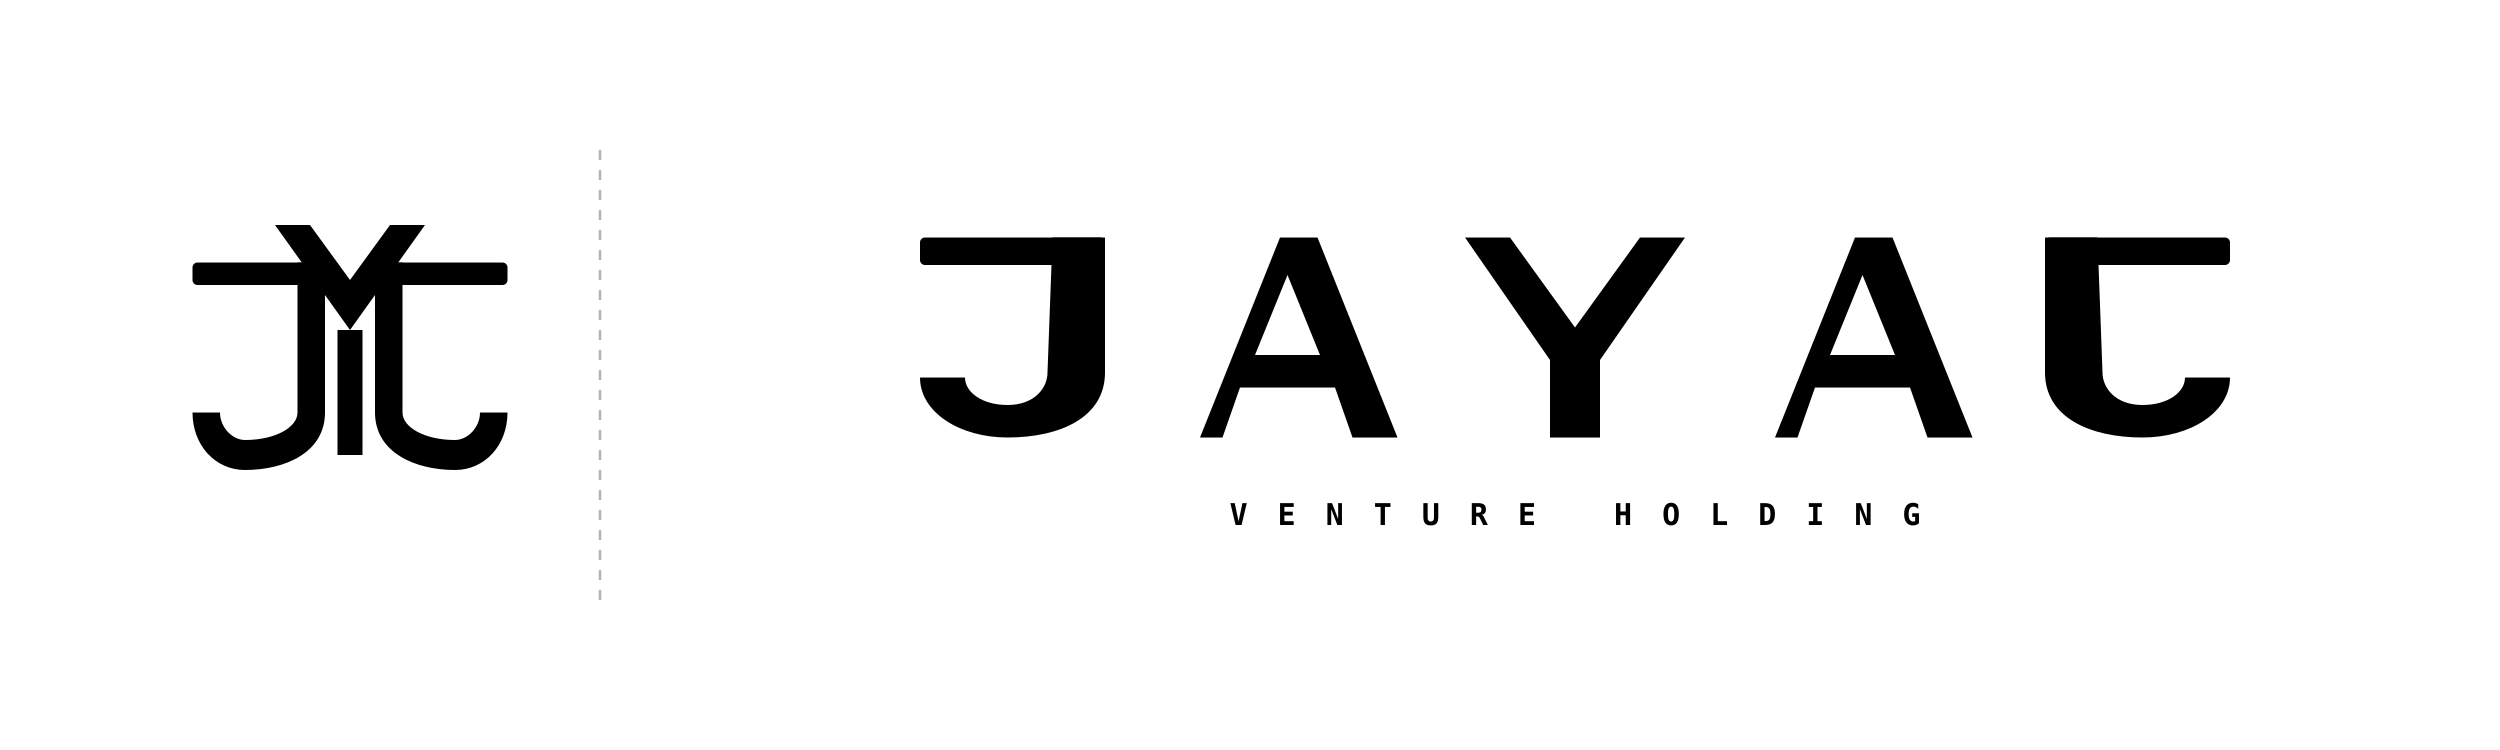
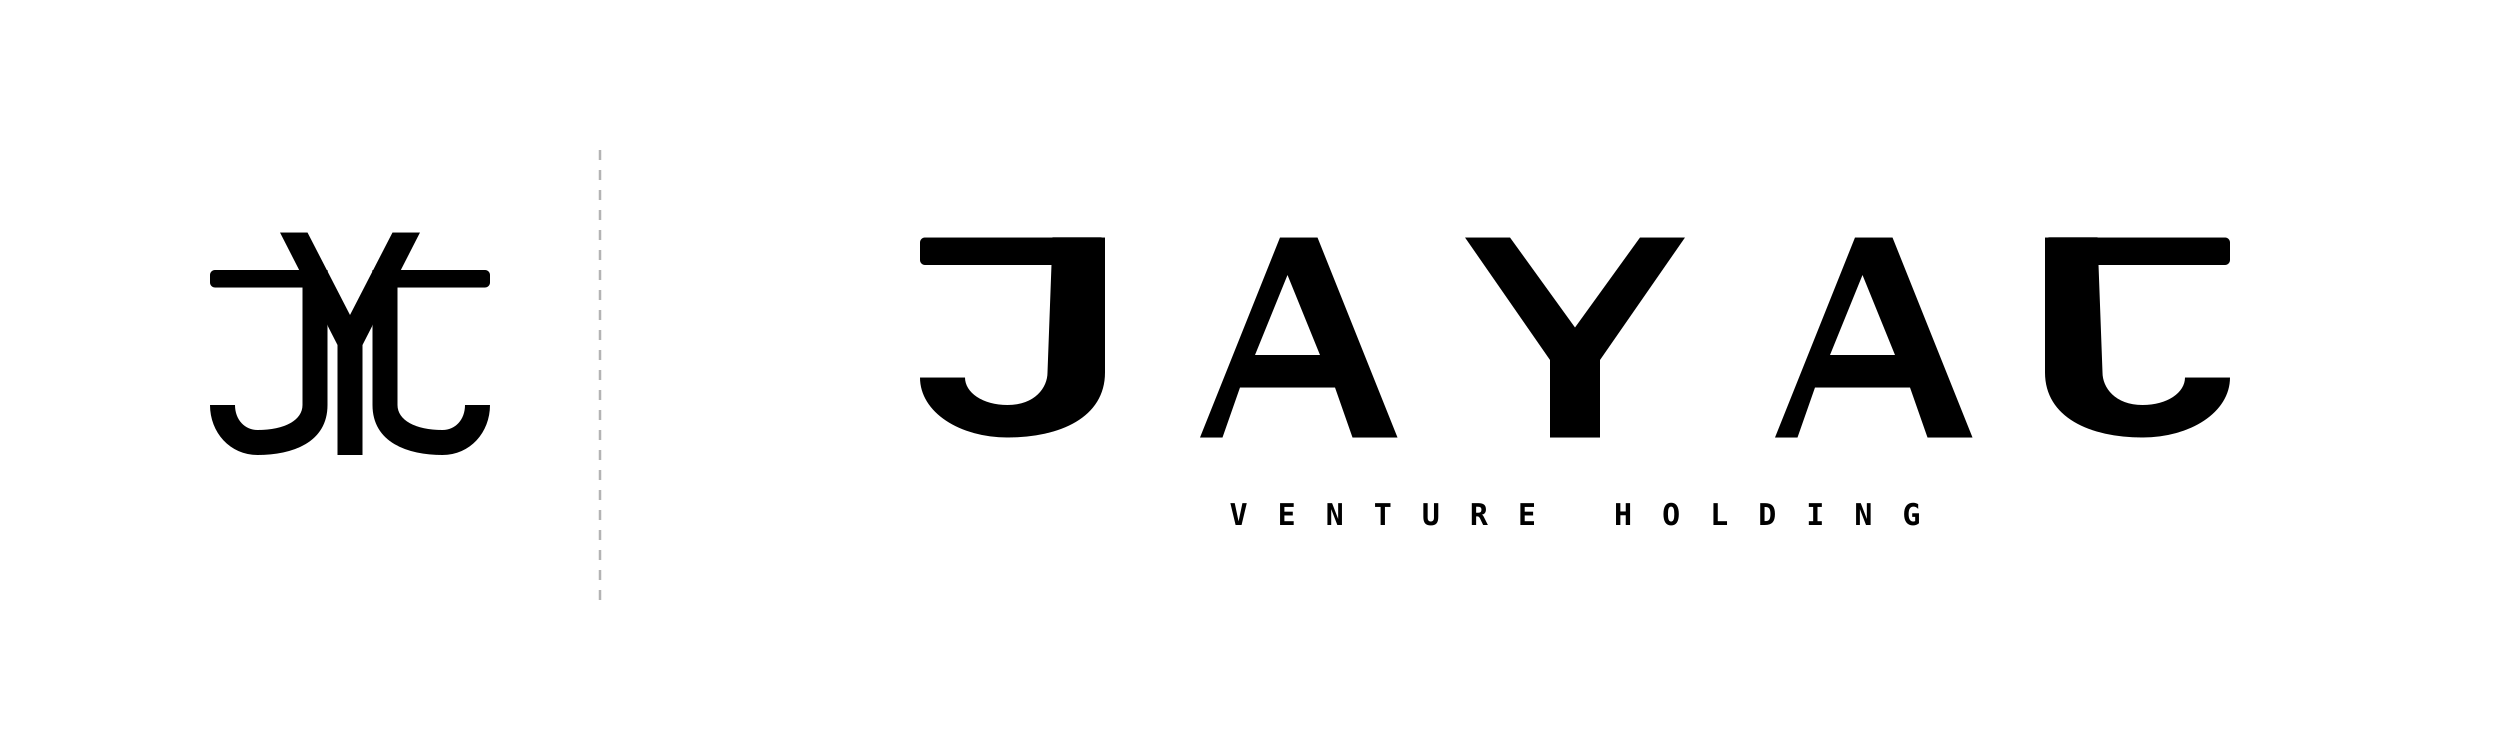
<svg xmlns="http://www.w3.org/2000/svg" viewBox="0 0 1000 300" width="100%" height="100%">
  <g fill="#000000">
    <g transform="translate(140, 150)">
-       <path d="M -30,-60 L 0,-18 L 30,-60 L 16,-60 L 0,-38 L -16,-60 Z" />
-       <path d="M -5,-18 L 5,-18 L 5,32 L -5,32 Z" />
-       <path d="M -21,-45 L -10,-45 L -10,15 C -10,31 -26,38 -42,38 C -54,38 -63,28 -63,15 L -52,15 C -52,21 -47,26 -42,26 C -30,26 -21,21 -21,15 Z" />
-       <rect x="-63" y="-45" width="53" height="9" rx="2" />
-       <path d="M 21,-45 L 10,-45 L 10,15 C 10,31 26,38 42,38 C 54,38 63,28 63,15 L 52,15 C 52,21 47,26 42,26 C 30,26 21,21 21,15 Z" />
-       <rect x="10" y="-45" width="53" height="9" rx="2" />
+       <path d="M -28,-57 L -5,-12 L -5,32 L 5,32 L 5,-12 L 28,-57 L 17,-57 L 0,-24 L -17,-57 Z" />
+       <path d="M -19,-42 L -9,-42 L -9,12 C -9,27 -23,32 -37,32 C -48,32 -56,23 -56,12 L -46,12 C -46,18 -42,22 -37,22 C -26,22 -19,18 -19,12 Z" />
+       <rect x="-56" y="-42" width="47" height="7" rx="2" />
+       <path d="M 19,-42 L 9,-42 L 9,12 C 9,27 23,32 37,32 C 48,32 56,23 56,12 L 46,12 C 46,18 42,22 37,22 C 26,22 19,18 19,12 Z" />
+       <rect x="9" y="-42" width="47" height="7" rx="2" />
    </g>
    <line x1="240" y1="60" x2="240" y2="240" stroke="#000000" stroke-width="1" stroke-dasharray="4 4" opacity="0.3" />
    <g transform="translate(630, 135)">
      <g transform="translate(-230, 0)">
        <path d="M 21,-40 L 42,-40 L 42,14 C 42,32 24,40 3,40 C -16,40 -32,30 -32,16 L -14,16 C -14,22 -7,27 3,27 C 14,27 19,20 19,14 Z" />
        <rect x="-32" y="-40" width="74" height="11" rx="2" />
      </g>
      <g transform="translate(-115, 0)">
        <path d="M -35,40 L -3,-40 L 12,-40 L 44,40 L 26,40 L 19,20 L -19,20 L -26,40 Z M -13,7 L 13,7 L 0,-25 Z" />
      </g>
      <g transform="translate(0, 0)">
        <path d="M -26,-40 L 0,-4 L 26,-40 L 44,-40 L 10,9 L 10,40 L -10,40 L -10,9 L -44,-40 Z" />
      </g>
      <g transform="translate(115, 0)">
        <path d="M -35,40 L -3,-40 L 12,-40 L 44,40 L 26,40 L 19,20 L -19,20 L -26,40 Z M -13,7 L 13,7 L 0,-25 Z" />
      </g>
      <g transform="translate(230, 0) scale(-1, 1)">
        <path d="M 21,-40 L 42,-40 L 42,14 C 42,32 24,40 3,40 C -16,40 -32,30 -32,16 L -14,16 C -14,22 -7,27 3,27 C 14,27 19,20 19,14 Z" />
        <rect x="-32" y="-40" width="74" height="11" rx="2" />
      </g>
      <text x="0" y="75" text-anchor="middle" font-family="'JetBrains Mono', monospace" font-size="12" font-weight="600" letter-spacing="12">VENTURE HOLDING</text>
    </g>
  </g>
</svg>
